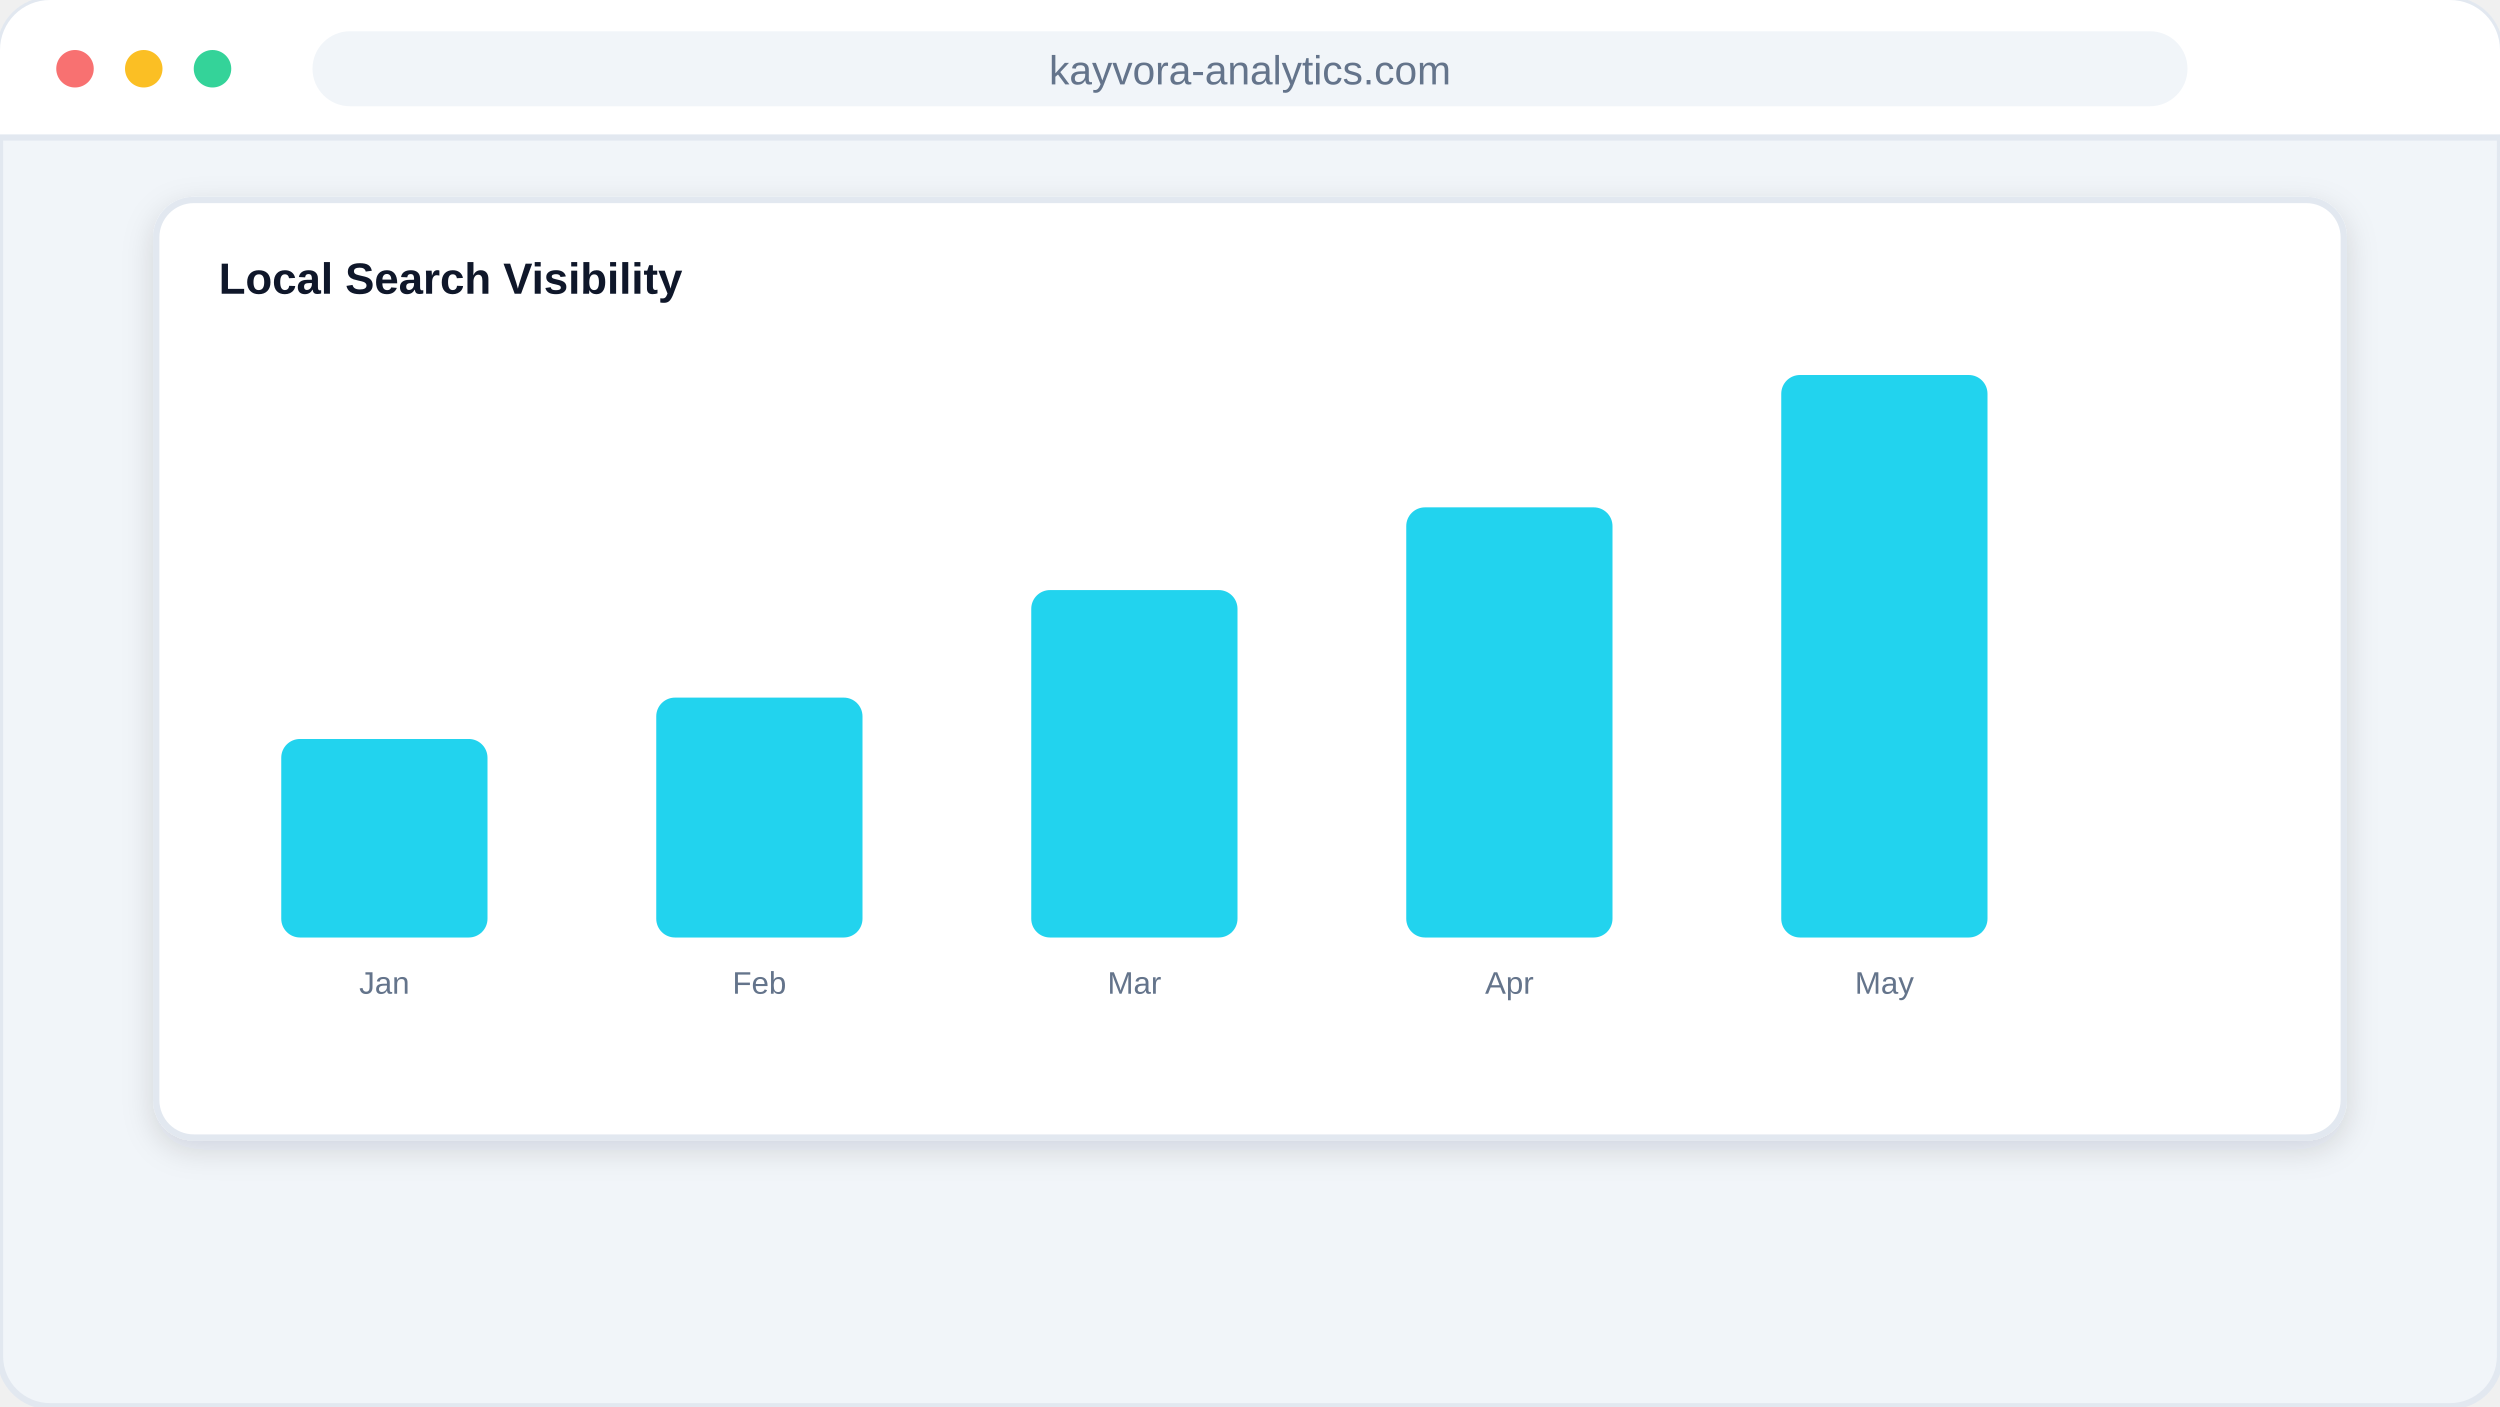
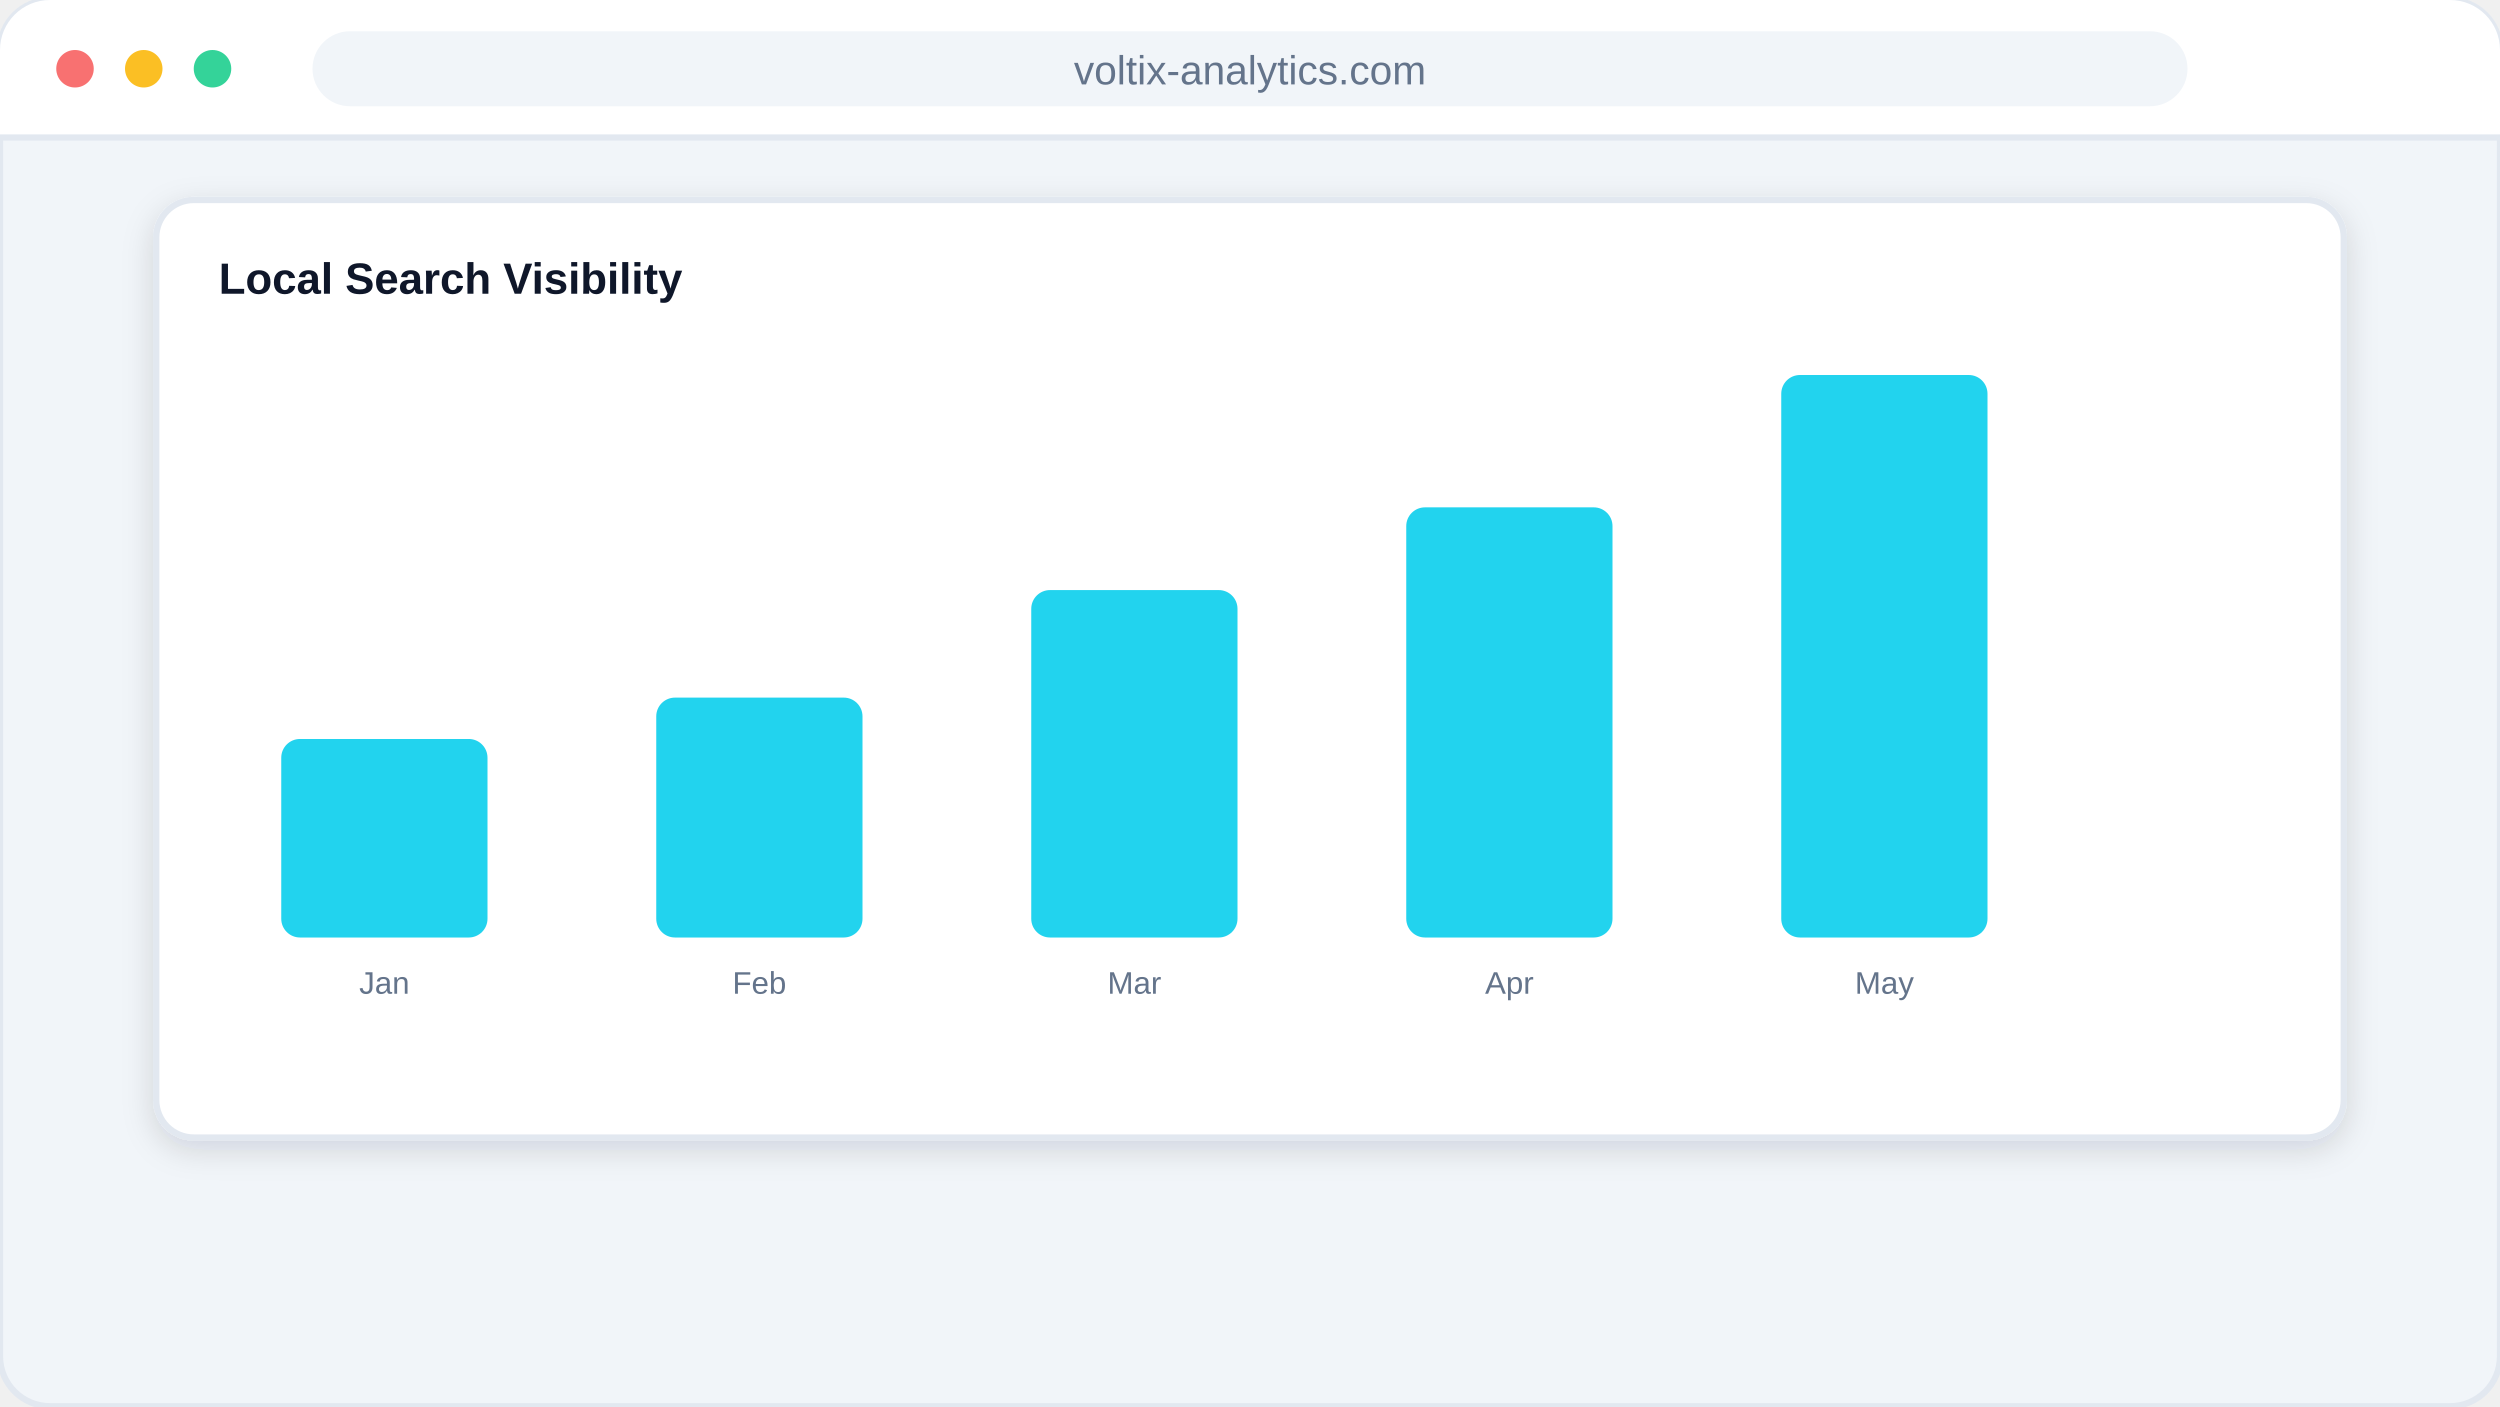
<svg xmlns="http://www.w3.org/2000/svg" viewBox="0 0 800 450">
  <defs>
    <filter id="soft-shadow" x="-40%" y="-40%" width="180%" height="180%">
      <feDropShadow dx="0" dy="6" stdDeviation="10" flood-color="#0F172A" flood-opacity="0.16" />
    </filter>
    <filter id="soft-shadow-sm" x="-60%" y="-60%" width="220%" height="220%">
      <feDropShadow dx="0" dy="3" stdDeviation="5" flood-color="#0F172A" flood-opacity="0.14" />
    </filter>
  </defs>
  <rect width="800" height="450" rx="16" fill="#F1F5F9" />
  <rect width="800" height="450" rx="16" fill="none" stroke="#E2E8F0" stroke-width="2" />
  <path d="M0 16 A16 16 0 0 1 16 0 L784 0 A16 16 0 0 1 800 16 L800 44 L0 44 Z" fill="#FFFFFF" />
  <line x1="0" y1="44" x2="800" y2="44" stroke="#E2E8F0" stroke-width="2" />
  <circle cx="24" cy="22" r="6" fill="#F87171" />
  <circle cx="46" cy="22" r="6" fill="#FBBF24" />
  <circle cx="68" cy="22" r="6" fill="#34D399" />
  <rect x="100" y="10" width="600" height="24" rx="12" fill="#F1F5F9" />
-   <text x="400.0" y="27" font-family="Arial, Helvetica, sans-serif" font-size="13" fill="#64748B" text-anchor="middle">kayvora-analytics.com</text>
+   <text x="400.0" y="27" font-family="Arial, Helvetica, sans-serif" font-size="13" fill="#64748B" text-anchor="middle">voltix-analytics.com</text>
  <rect x="50" y="64" width="700" height="300" rx="12" fill="#FFFFFF" stroke="#E2E8F0" stroke-width="2" filter="url(#soft-shadow-sm)" />
  <text x="70" y="94" font-family="Arial, Helvetica, sans-serif" font-size="14" font-weight="800" fill="#0F172A">Local Search Visibility</text>
  <rect x="90.0" y="236.471" width="66.0" height="63.529" rx="6" fill="#22D3EE" />
  <text x="123.0" y="318" font-family="Arial, Helvetica, sans-serif" font-size="10" fill="#64748B" text-anchor="middle">Jan</text>
  <rect x="210.0" y="223.235" width="66.0" height="76.765" rx="6" fill="#22D3EE" />
  <text x="243.0" y="318" font-family="Arial, Helvetica, sans-serif" font-size="10" fill="#64748B" text-anchor="middle">Feb</text>
  <rect x="330.0" y="188.824" width="66.0" height="111.176" rx="6" fill="#22D3EE" />
  <text x="363.0" y="318" font-family="Arial, Helvetica, sans-serif" font-size="10" fill="#64748B" text-anchor="middle">Mar</text>
  <rect x="450.0" y="162.353" width="66.0" height="137.647" rx="6" fill="#22D3EE" />
  <text x="483.0" y="318" font-family="Arial, Helvetica, sans-serif" font-size="10" fill="#64748B" text-anchor="middle">Apr</text>
  <rect x="570.0" y="120.0" width="66.0" height="180.0" rx="6" fill="#22D3EE" />
  <text x="603.0" y="318" font-family="Arial, Helvetica, sans-serif" font-size="10" fill="#64748B" text-anchor="middle">May</text>
</svg>
